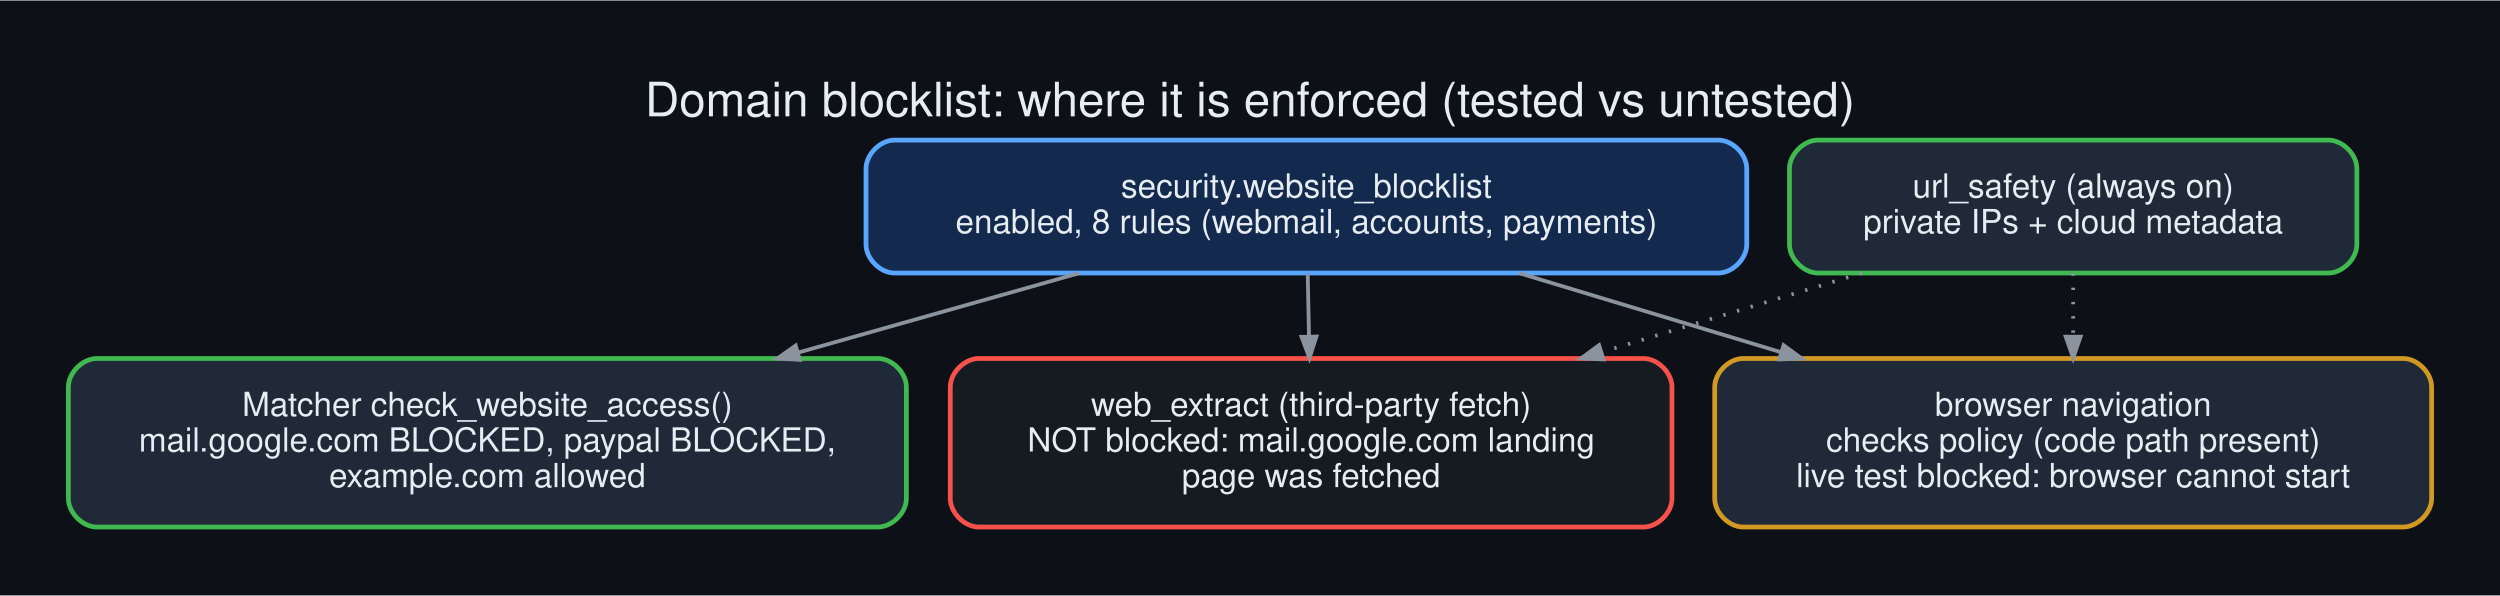
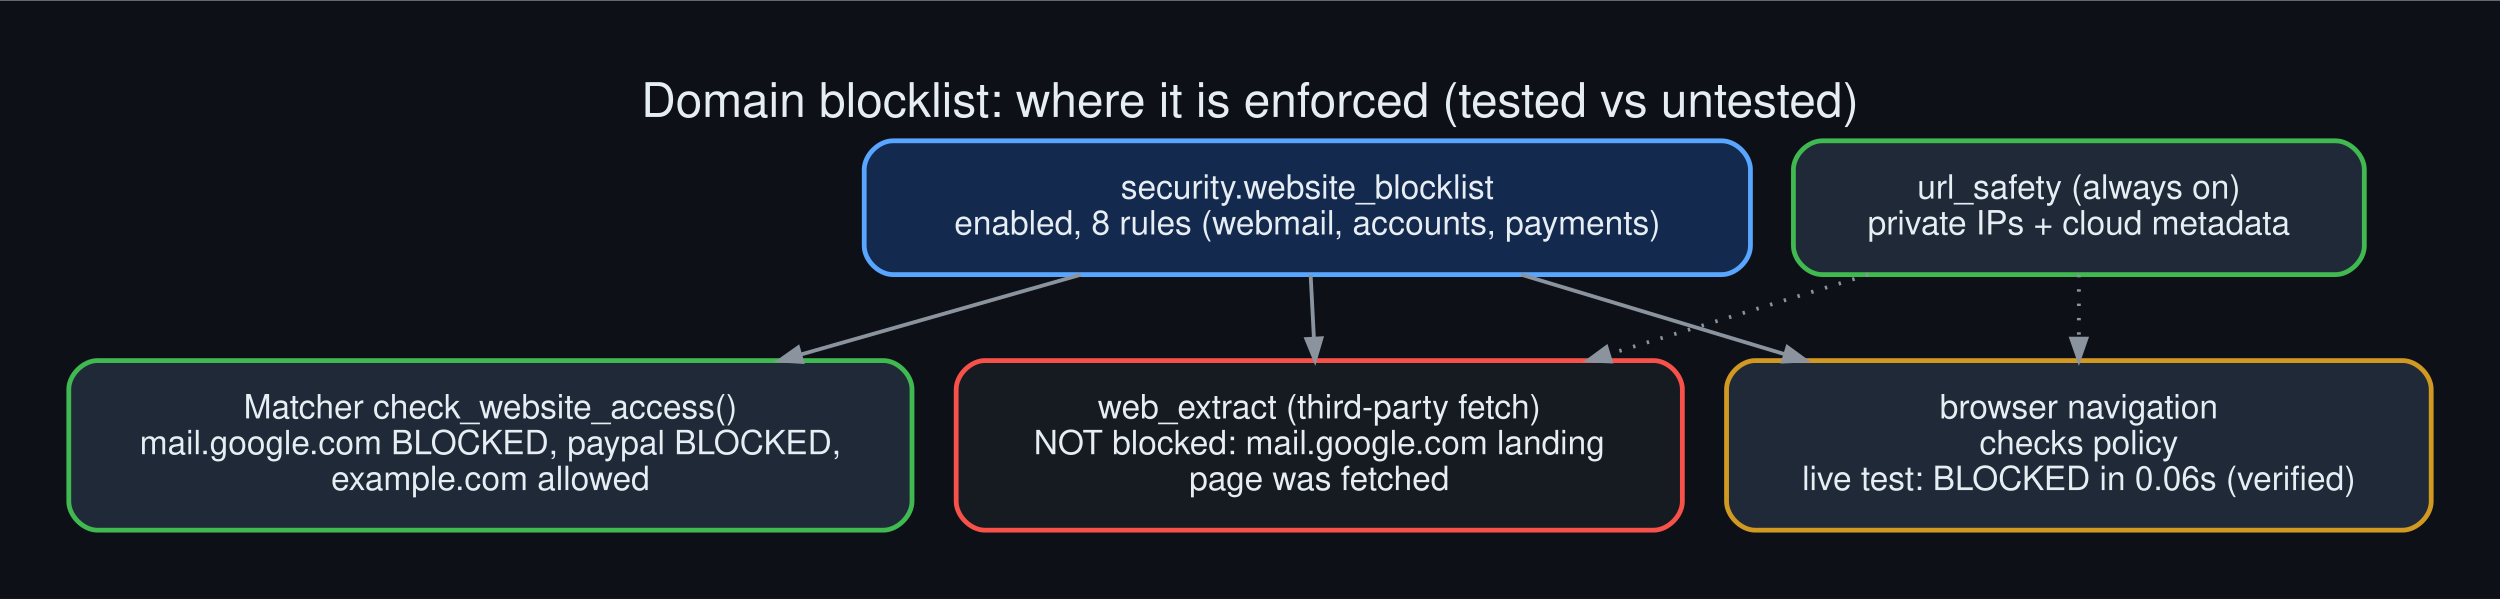
- <svg xmlns="http://www.w3.org/2000/svg" width="1053pt" height="251pt" viewBox="0.00 0.00 1053.10 250.60">
+ <svg xmlns="http://www.w3.org/2000/svg" width="1047pt" height="251pt" viewBox="0.00 0.00 1046.60 250.60">
  <g id="graph0" class="graph" transform="scale(1 1) rotate(0) translate(28.8 221.8)">
-     <polygon fill="#0d1117" stroke="transparent" points="-28.8,28.8 -28.8,-221.8 1024.3,-221.8 1024.3,28.8 -28.8,28.8" />
-     <text text-anchor="middle" x="497.75" y="-173" font-family="Helvetica,sans-Serif" font-size="20.00" fill="#e6edf3">Domain blocklist: where it is enforced (tested vs untested)</text>
+     <polygon fill="#0d1117" stroke="transparent" points="-28.8,28.8 -28.8,-221.8 1017.8,-221.8 1017.8,28.8 -28.8,28.8" />
+     <text text-anchor="middle" x="494.5" y="-173" font-family="Helvetica,sans-Serif" font-size="20.00" fill="#e6edf3">Domain blocklist: where it is enforced (tested vs untested)</text>
    <g id="node1" class="node">
-       <path fill="#13294d" stroke="#58a6ff" stroke-width="2" d="M695,-163C695,-163 348,-163 348,-163 342,-163 336,-157 336,-151 336,-151 336,-119 336,-119 336,-113 342,-107 348,-107 348,-107 695,-107 695,-107 701,-107 707,-113 707,-119 707,-119 707,-151 707,-151 707,-157 701,-163 695,-163" />
-       <text text-anchor="middle" x="521.5" y="-138.8" font-family="Helvetica,sans-Serif" font-size="14.00" fill="#e6edf3">security.website_blocklist</text>
-       <text text-anchor="middle" x="521.5" y="-123.8" font-family="Helvetica,sans-Serif" font-size="14.00" fill="#e6edf3">enabled, 8 rules (webmail, accounts, payments)</text>
+       <path fill="#13294d" stroke="#58a6ff" stroke-width="2" d="M692,-163C692,-163 345,-163 345,-163 339,-163 333,-157 333,-151 333,-151 333,-119 333,-119 333,-113 339,-107 345,-107 345,-107 692,-107 692,-107 698,-107 704,-113 704,-119 704,-119 704,-151 704,-151 704,-157 698,-163 692,-163" />
+       <text text-anchor="middle" x="518.5" y="-138.8" font-family="Helvetica,sans-Serif" font-size="14.00" fill="#e6edf3">security.website_blocklist</text>
+       <text text-anchor="middle" x="518.5" y="-123.8" font-family="Helvetica,sans-Serif" font-size="14.00" fill="#e6edf3">enabled, 8 rules (webmail, accounts, payments)</text>
    </g>
    <g id="node2" class="node">
      <path fill="#1f2937" stroke="#3fb950" stroke-width="2" d="M341,-71C341,-71 12,-71 12,-71 6,-71 0,-65 0,-59 0,-59 0,-12 0,-12 0,-6 6,0 12,0 12,0 341,0 341,0 347,0 353,-6 353,-12 353,-12 353,-59 353,-59 353,-65 347,-71 341,-71" />
      <text text-anchor="middle" x="176.5" y="-46.8" font-family="Helvetica,sans-Serif" font-size="14.00" fill="#e6edf3">Matcher check_website_access()</text>
      <text text-anchor="middle" x="176.5" y="-31.8" font-family="Helvetica,sans-Serif" font-size="14.00" fill="#e6edf3">mail.google.com BLOCKED, paypal BLOCKED,</text>
      <text text-anchor="middle" x="176.5" y="-16.8" font-family="Helvetica,sans-Serif" font-size="14.00" fill="#e6edf3">example.com allowed</text>
    </g>
    <g id="edge1" class="edge">
-       <path fill="none" stroke="#8b949e" stroke-width="1.6" d="M425.86,-106.97C389.24,-96.62 346.82,-84.63 307.46,-73.51" />
-       <polygon fill="#8b949e" stroke="#8b949e" stroke-width="1.6" points="308.11,-70.42 298.59,-71 306.39,-76.48 308.11,-70.42" />
+       <path fill="none" stroke="#8b949e" stroke-width="1.6" d="M423.69,-106.97C387.39,-96.62 345.34,-84.63 306.32,-73.51" />
+       <polygon fill="#8b949e" stroke="#8b949e" stroke-width="1.6" points="307.05,-70.44 297.53,-71 305.32,-76.5 307.05,-70.44" />
    </g>
    <g id="node3" class="node">
-       <path fill="#1f2937" stroke="#d29922" stroke-width="2" d="M983.5,-71C983.5,-71 705.5,-71 705.5,-71 699.5,-71 693.5,-65 693.5,-59 693.5,-59 693.5,-12 693.5,-12 693.5,-6 699.5,0 705.5,0 705.5,0 983.5,0 983.5,0 989.5,0 995.5,-6 995.5,-12 995.5,-12 995.5,-59 995.5,-59 995.5,-65 989.5,-71 983.5,-71" />
-       <text text-anchor="middle" x="844.5" y="-46.8" font-family="Helvetica,sans-Serif" font-size="14.00" fill="#e6edf3">browser navigation</text>
-       <text text-anchor="middle" x="844.5" y="-31.8" font-family="Helvetica,sans-Serif" font-size="14.00" fill="#e6edf3">checks policy (code path present)</text>
-       <text text-anchor="middle" x="844.5" y="-16.8" font-family="Helvetica,sans-Serif" font-size="14.00" fill="#e6edf3">live test blocked: browser cannot start</text>
+       <path fill="#1f2937" stroke="#d29922" stroke-width="2" d="M977,-71C977,-71 706,-71 706,-71 700,-71 694,-65 694,-59 694,-59 694,-12 694,-12 694,-6 700,0 706,0 706,0 977,0 977,0 983,0 989,-6 989,-12 989,-12 989,-59 989,-59 989,-65 983,-71 977,-71" />
+       <text text-anchor="middle" x="841.5" y="-46.8" font-family="Helvetica,sans-Serif" font-size="14.00" fill="#e6edf3">browser navigation</text>
+       <text text-anchor="middle" x="841.5" y="-31.8" font-family="Helvetica,sans-Serif" font-size="14.00" fill="#e6edf3">checks policy</text>
+       <text text-anchor="middle" x="841.5" y="-16.8" font-family="Helvetica,sans-Serif" font-size="14.00" fill="#e6edf3">live test: BLOCKED in 0.06s (verified)</text>
    </g>
    <g id="edge2" class="edge">
-       <path fill="none" stroke="#8b949e" stroke-width="1.6" d="M611.04,-106.97C645.18,-96.67 684.71,-84.73 721.42,-73.65" />
-       <polygon fill="#8b949e" stroke="#8b949e" stroke-width="1.6" points="722.49,-76.62 730.2,-71 720.67,-70.59 722.49,-76.62" />
+       <path fill="none" stroke="#8b949e" stroke-width="1.6" d="M608.04,-106.97C642.18,-96.67 681.71,-84.73 718.42,-73.65" />
+       <polygon fill="#8b949e" stroke="#8b949e" stroke-width="1.6" points="719.49,-76.62 727.2,-71 717.67,-70.59 719.49,-76.62" />
    </g>
    <g id="node4" class="node">
      <path fill="#161b22" stroke="#f85149" stroke-width="2" d="M663.5,-71C663.5,-71 383.5,-71 383.5,-71 377.5,-71 371.5,-65 371.5,-59 371.5,-59 371.5,-12 371.5,-12 371.5,-6 377.5,0 383.5,0 383.5,0 663.5,0 663.5,0 669.5,0 675.5,-6 675.5,-12 675.5,-12 675.5,-59 675.5,-59 675.5,-65 669.5,-71 663.5,-71" />
      <text text-anchor="middle" x="523.5" y="-46.8" font-family="Helvetica,sans-Serif" font-size="14.00" fill="#e6edf3">web_extract (third-party fetch)</text>
      <text text-anchor="middle" x="523.5" y="-31.8" font-family="Helvetica,sans-Serif" font-size="14.00" fill="#e6edf3">NOT blocked: mail.google.com landing</text>
      <text text-anchor="middle" x="523.5" y="-16.8" font-family="Helvetica,sans-Serif" font-size="14.00" fill="#e6edf3">page was fetched</text>
    </g>
    <g id="edge3" class="edge">
-       <path fill="none" stroke="#8b949e" stroke-width="1.6" d="M522.06,-106.84C522.23,-98.64 522.41,-89.43 522.6,-80.43" />
-       <polygon fill="#8b949e" stroke="#8b949e" stroke-width="1.6" points="525.75,-80.25 522.79,-71.19 519.45,-80.12 525.75,-80.25" />
+       <path fill="none" stroke="#8b949e" stroke-width="1.6" d="M519.89,-106.84C520.31,-98.64 520.79,-89.43 521.25,-80.43" />
+       <polygon fill="#8b949e" stroke="#8b949e" stroke-width="1.6" points="524.41,-80.34 521.72,-71.19 518.11,-80.01 524.41,-80.34" />
    </g>
    <g id="node5" class="node">
-       <path fill="#1f2937" stroke="#3fb950" stroke-width="2" d="M952,-163C952,-163 737,-163 737,-163 731,-163 725,-157 725,-151 725,-151 725,-119 725,-119 725,-113 731,-107 737,-107 737,-107 952,-107 952,-107 958,-107 964,-113 964,-119 964,-119 964,-151 964,-151 964,-157 958,-163 952,-163" />
-       <text text-anchor="middle" x="844.5" y="-138.8" font-family="Helvetica,sans-Serif" font-size="14.00" fill="#e6edf3">url_safety (always on)</text>
-       <text text-anchor="middle" x="844.5" y="-123.8" font-family="Helvetica,sans-Serif" font-size="14.00" fill="#e6edf3">private IPs + cloud metadata</text>
+       <path fill="#1f2937" stroke="#3fb950" stroke-width="2" d="M949,-163C949,-163 734,-163 734,-163 728,-163 722,-157 722,-151 722,-151 722,-119 722,-119 722,-113 728,-107 734,-107 734,-107 949,-107 949,-107 955,-107 961,-113 961,-119 961,-119 961,-151 961,-151 961,-157 955,-163 949,-163" />
+       <text text-anchor="middle" x="841.5" y="-138.8" font-family="Helvetica,sans-Serif" font-size="14.00" fill="#e6edf3">url_safety (always on)</text>
+       <text text-anchor="middle" x="841.5" y="-123.8" font-family="Helvetica,sans-Serif" font-size="14.00" fill="#e6edf3">private IPs + cloud metadata</text>
    </g>
    <g id="edge4" class="edge">
-       <path fill="none" stroke="#8b949e" stroke-width="1.6" stroke-dasharray="1,5" d="M844.5,-106.84C844.5,-98.64 844.5,-89.43 844.5,-80.43" />
-       <polygon fill="#8b949e" stroke="#8b949e" stroke-width="1.6" points="847.65,-80.19 844.5,-71.19 841.35,-80.19 847.65,-80.19" />
+       <path fill="none" stroke="#8b949e" stroke-width="1.6" stroke-dasharray="1,5" d="M841.5,-106.84C841.5,-98.64 841.5,-89.43 841.5,-80.43" />
+       <polygon fill="#8b949e" stroke="#8b949e" stroke-width="1.6" points="844.65,-80.19 841.5,-71.19 838.35,-80.19 844.65,-80.19" />
    </g>
    <g id="edge5" class="edge">
-       <path fill="none" stroke="#8b949e" stroke-width="1.6" stroke-dasharray="1,5" d="M755.51,-106.97C721.58,-96.67 682.3,-84.73 645.81,-73.65" />
-       <polygon fill="#8b949e" stroke="#8b949e" stroke-width="1.6" points="646.62,-70.61 637.1,-71 644.79,-76.63 646.62,-70.61" />
+       <path fill="none" stroke="#8b949e" stroke-width="1.6" stroke-dasharray="1,5" d="M753.34,-106.97C719.73,-96.67 680.82,-84.73 644.67,-73.65" />
+       <polygon fill="#8b949e" stroke="#8b949e" stroke-width="1.6" points="645.56,-70.63 636.03,-71 643.72,-76.65 645.56,-70.63" />
    </g>
  </g>
</svg>
